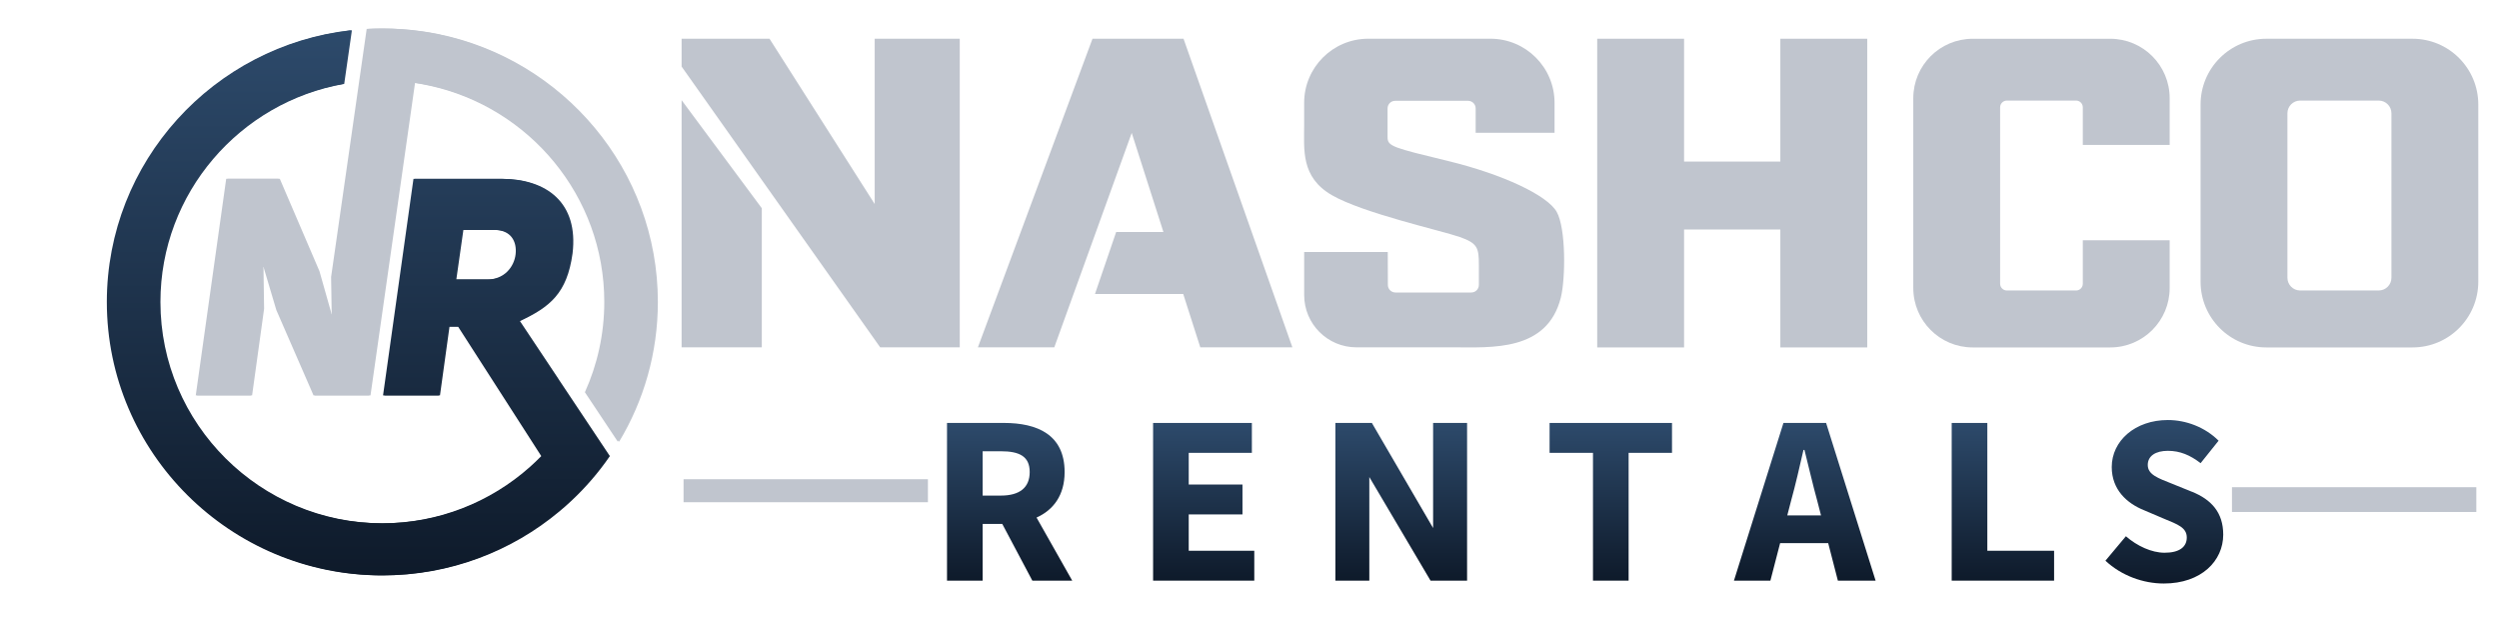
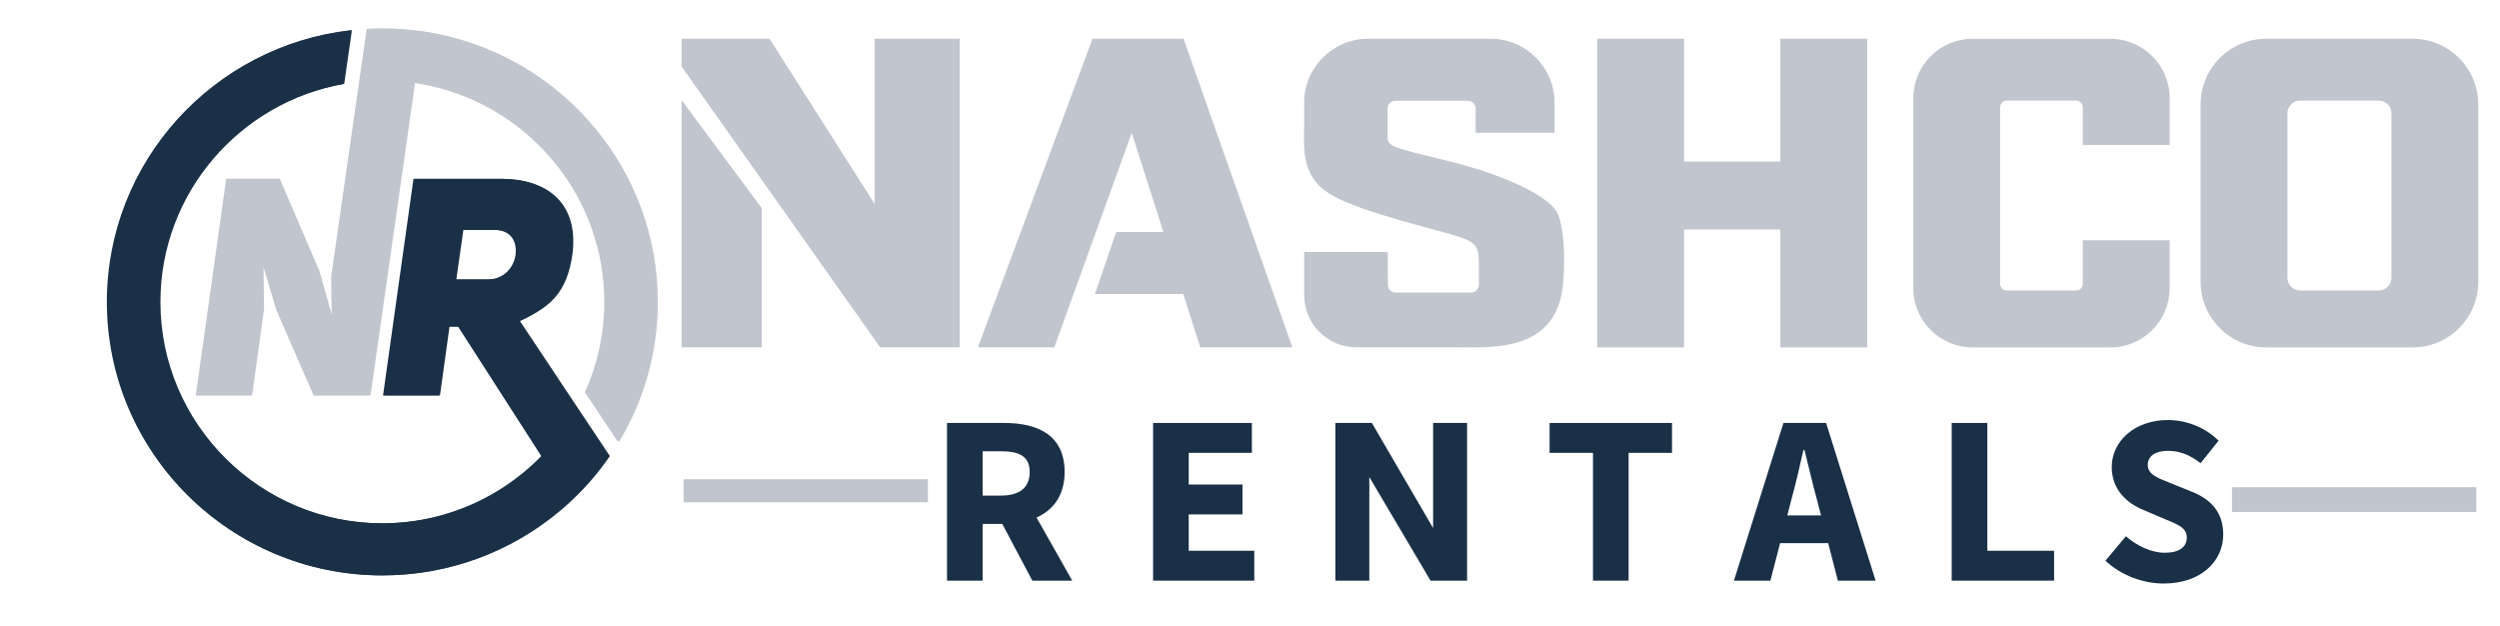
<svg xmlns="http://www.w3.org/2000/svg" id="Layer_1" version="1.1" viewBox="360 395 1160 290">
  <defs>
    <linearGradient id="navyGrad" x1="0" y1="0" x2="0" y2="1">
-       <stop offset="0%" stop-color="#2D4A6B" />
-       <stop offset="100%" stop-color="#0E1A2A" />
+       <stop offset="0%" stop-color="#1A3047" />
+       <stop offset="100%" stop-color="#1A3047" />
    </linearGradient>
    <style>
      .st0 {
        fill: #C0C5CE;
      }

      .st1 {
        fill: url(#navyGrad);
      }

      .st2 {
        fill: url(#navyGrad);
      }
    </style>
  </defs>
  <g>
    <g>
      <g>
        <g>
          <polygon class="st0" points="713.62 556.17 713.62 491.62 676.39 441.47 676.39 556.17 713.62 556.17" />
          <polygon class="st0" points="766.02 412.98 766.02 489.67 717.2 412.98 676.39 412.98 676.39 425.88 768.57 556.17 805.5 556.17 805.5 412.98 766.02 412.98" />
        </g>
        <polygon class="st0" points="959.91 556.17 909.38 412.98 867.12 412.98 813.92 556.17 849.38 556.17 885.33 456.67 900.04 502.64 878.11 502.64 868.27 531.42 909.24 531.42 917.16 556.17 959.91 556.17" />
        <path class="st0" d="M1004.18,511.93h-38.8v19.99c0,13.39,10.85,24.24,24.24,24.24h45.17c17.49,0,43.44,2.06,49.73-23.11,2.19-8.74,2.43-32.12-1.94-39.78-4.37-7.65-24.9-17.37-50.4-23.56-25.5-6.19-28.09-6.8-28.09-10.99v-13.42c0-1.95,1.58-3.52,3.52-3.52h33.85c1.95,0,3.52,1.58,3.52,3.52v11.33h36.62v-13.92c0-16.43-13.32-29.74-29.74-29.74h-56.75c-16.43,0-29.74,13.32-29.74,29.74v10.28c0,11.48-1.61,24.17,12.84,32.55s51.13,16.52,59.39,19.43c8.26,2.91,8.87,4.98,8.87,13v9.23c0,1.95-1.58,3.52-3.52,3.52h-35.2c-1.94,0-3.52-1.57-3.52-3.51l-.05-15.28Z" />
        <path class="st0" d="M1381.47,443.5v82.19c0,16.86,13.66,30.52,30.52,30.52h67.88c16.86,0,30.52-13.66,30.52-30.52v-82.19c0-16.86-13.66-30.52-30.52-30.52h-67.88c-16.86,0-30.52,13.66-30.52,30.52ZM1421.79,523.89v-76.33c0-3.25,2.64-5.89,5.89-5.89h36.5c3.25,0,5.89,2.64,5.89,5.89v76.33c0,3.25-2.64,5.89-5.89,5.89h-36.5c-3.25,0-5.89-2.64-5.89-5.89Z" />
        <path class="st0" d="M1326.81,526.66c0,1.73-1.4,3.13-3.13,3.13h-32.12c-1.73,0-3.13-1.4-3.13-3.13v-81.86c0-1.73,1.4-3.13,3.13-3.13h32.12c1.73,0,3.13,1.4,3.13,3.13v17.46h40.32v-21.7c0-15.23-12.35-27.57-27.57-27.57h-63.87c-15.23,0-27.57,12.35-27.57,27.57v88.08c0,15.23,12.35,27.57,27.57,27.57h63.87c15.23,0,27.57-12.35,27.57-27.57v-22.17h-40.32v20.19Z" />
        <polygon class="st0" points="1186.41 412.98 1186.41 469.97 1141.72 469.97 1141.72 412.98 1101.4 412.98 1101.4 556.21 1141.72 556.21 1141.72 501.49 1186.41 501.49 1186.41 556.21 1226.74 556.21 1226.74 412.98 1186.41 412.98" />
      </g>
      <g>
        <path class="st1" d="M854.18,614.03c0-17.4-12.72-22.79-28.24-22.79h-26.35v73.18h16.54v-26.33h9.1l13.97,26.33h18.51l-16.56-29.27c7.82-3.53,13.03-10.36,13.03-21.12ZM816.13,604.38h8.46c8.7,0,13.38,2.42,13.38,9.65s-4.67,10.92-13.38,10.92h-8.46v-20.57Z" />
        <polygon class="st1" points="911.79 633.69 936.74 633.69 936.74 619.82 911.79 619.82 911.79 605.12 941.1 605.12 941.1 591.25 895.25 591.25 895.25 664.42 942.22 664.42 942.22 650.55 911.79 650.55 911.79 633.69" />
        <polygon class="st1" points="1041 591.24 1041 664.42 1024.04 664.42 995.62 616.35 995.62 664.42 979.86 664.42 979.86 591.24 996.8 591.24 1025.23 640.01 1025.23 591.24 1041 591.24" />
        <polygon class="st1" points="1079.3 605.12 1099.44 605.12 1099.44 664.42 1115.98 664.42 1115.98 605.12 1136.12 605.12 1136.12 591.25 1079.3 591.25 1079.3 605.12" />
        <path class="st1" d="M1187.85,591.25l-22.98,73.18h16.92l4.52-17.43h22.31l4.5,17.43h17.51l-22.98-73.18h-19.8ZM1189.63,634.14l1.76-6.77c2.03-7.32,3.99-15.88,5.76-23.6h.45c1.95,7.63,3.91,16.29,5.94,23.6l1.75,6.77h-15.66Z" />
        <polygon class="st1" points="1282.49 591.25 1265.95 591.25 1265.95 664.42 1313.48 664.42 1313.48 650.55 1282.49 650.55 1282.49 591.25" />
        <path class="st1" d="M1377.46,623.18l-9.33-3.78c-6.39-2.54-11.17-4.17-11.17-8.66,0-4.19,3.63-6.56,9.34-6.56s10.37,2.03,15.19,5.73l8.35-10.43c-6.3-6.27-15.11-9.59-23.54-9.59-15.23,0-26.06,9.68-26.06,21.81,0,10.63,7.19,16.86,14.77,19.95l9.51,4.05c6.39,2.63,10.55,4.11,10.55,8.71,0,4.34-3.38,7.06-10.29,7.06-6.02,0-12.77-3.12-17.97-7.65l-9.5,11.35c7.46,6.97,17.58,10.58,27.11,10.58,17.44,0,27.57-10.53,27.57-22.68,0-10.34-5.58-16.29-14.52-19.91Z" />
      </g>
    </g>
    <g>
      <rect class="st0" x="677.3" y="617.36" width="113.43" height="10.67" />
      <rect class="st0" x="1396.05" y="621.06" width="113.43" height="11.5" />
    </g>
  </g>
  <g>
    <path class="st2" d="M618.56,570.7l-17.8-26.71c13.85-6.53,21.84-12.78,24.41-31.37,2.85-23.57-11.99-34.64-32.84-34.64h-40.4l-14.13,100.5h25.83l4.43-31.94h4.56l28.56,44.42,10.07,15.67c-1.72,1.76-3.51,3.46-5.35,5.1-18.27,16.22-42.36,26.1-68.73,26.1-56.96,0-103.3-46.08-103.3-102.72,0-50.54,36.9-92.68,85.31-101.18l3.57-24.89c-63.58,7.15-113.16,60.96-113.16,126.07,0,69.95,57.24,126.86,127.58,126.86,31.17,0,59.77-11.18,81.94-29.71,1.88-1.56,3.72-3.18,5.5-4.86,6.69-6.25,12.69-13.22,17.88-20.77l-14.76-22.14-9.19-13.78ZM599.33,513.04c-.7,5.82-5.28,11.64-13.13,11.64h-14.98l3.28-22.99h14.99c7.56,0,10.56,5.25,9.84,11.36Z" />
    <path class="st0" d="M562.66,410.76c-2.38-.47-4.77-.89-7.19-1.23-5.97-.86-12.08-1.3-18.28-1.3-2.34,0-4.67.06-6.98.19l-3.51,24.48-3.47,24.21-9.54,66.42.28,17.32-.57.14-5.71-20.16-18.41-42.87h-24.28l-14.13,100.5h25.55l5.57-40.17-.29-19.44.57-.14,6,20.16,17.27,39.6h25.84l17.64-123.68,3.04-21.36c2.43.35,4.82.78,7.19,1.3,46.41,10.07,81.25,51.25,81.25,100.37,0,14.92-3.22,29.09-9,41.9l15.29,22.96c11.42-18.98,17.98-41.17,17.98-64.85,0-61.29-43.92-112.57-102.11-124.34Z" />
  </g>
  <g>
    <path class="st1" d="M619.16,570.7l-17.8-26.71c13.85-6.53,21.84-12.78,24.41-31.37,2.85-23.57-11.99-34.64-32.84-34.64h-40.4l-14.13,100.5h25.83l4.43-31.94h4.56l28.56,44.42,10.07,15.67c-1.72,1.76-3.51,3.46-5.35,5.1-18.27,16.22-42.36,26.1-68.73,26.1-56.96,0-103.3-46.08-103.3-102.72,0-50.54,36.9-92.68,85.31-101.18l3.57-24.89c-63.58,7.15-113.16,60.96-113.16,126.07,0,69.95,57.24,126.86,127.58,126.86,31.17,0,59.77-11.18,81.94-29.71,1.88-1.56,3.72-3.18,5.5-4.86,6.69-6.25,12.69-13.22,17.88-20.77l-14.76-22.14-9.19-13.78ZM599.93,513.04c-.7,5.82-5.28,11.64-13.13,11.64h-14.98l3.28-22.99h14.99c7.56,0,10.56,5.25,9.84,11.36Z" />
    <path class="st0" d="M563.26,410.76c-2.38-.47-4.77-.89-7.19-1.23-5.97-.86-12.08-1.3-18.28-1.3-2.34,0-4.67.06-6.98.19l-3.51,24.48-3.47,24.21-9.54,66.42.28,17.32-.57.14-5.71-20.16-18.41-42.87h-24.28l-14.13,100.5h25.55l5.57-40.17-.29-19.44.57-.14,6,20.16,17.27,39.6h25.84l17.64-123.68,3.04-21.36c2.43.35,4.82.78,7.19,1.3,46.41,10.07,81.25,51.25,81.25,100.37,0,14.92-3.22,29.09-9,41.9l15.29,22.96c11.42-18.98,17.98-41.17,17.98-64.85,0-61.29-43.92-112.57-102.11-124.34Z" />
  </g>
</svg>
